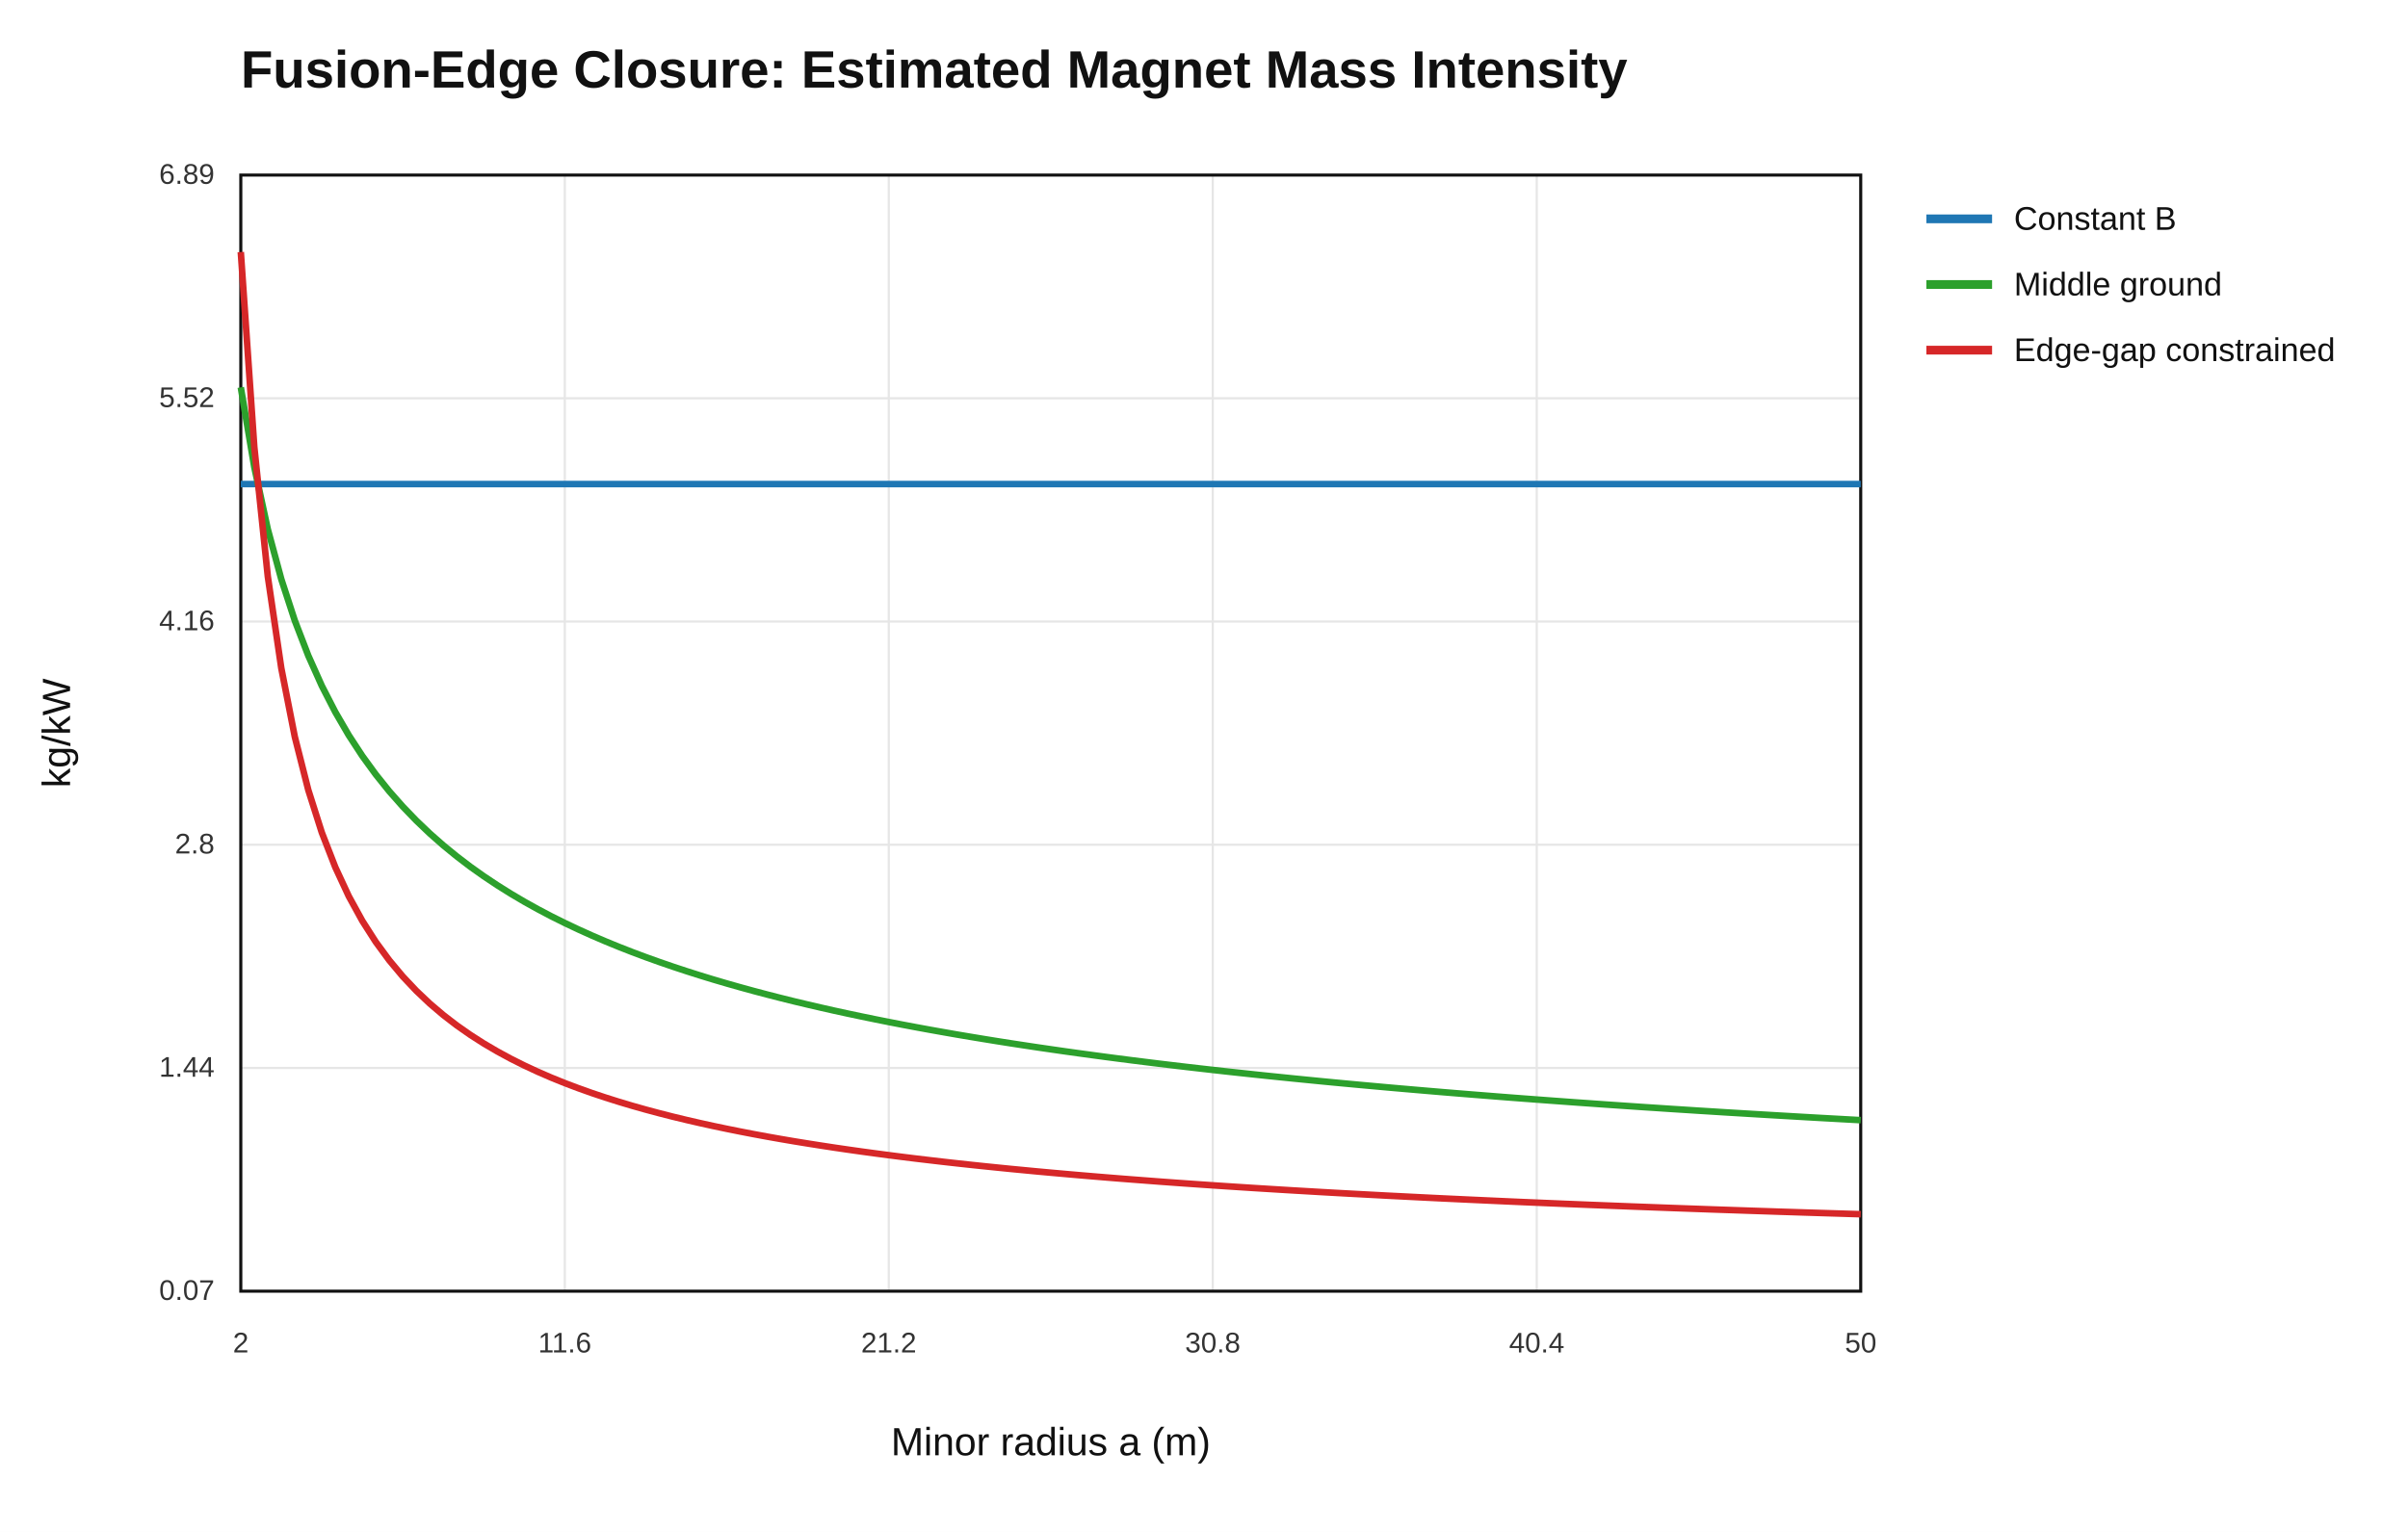
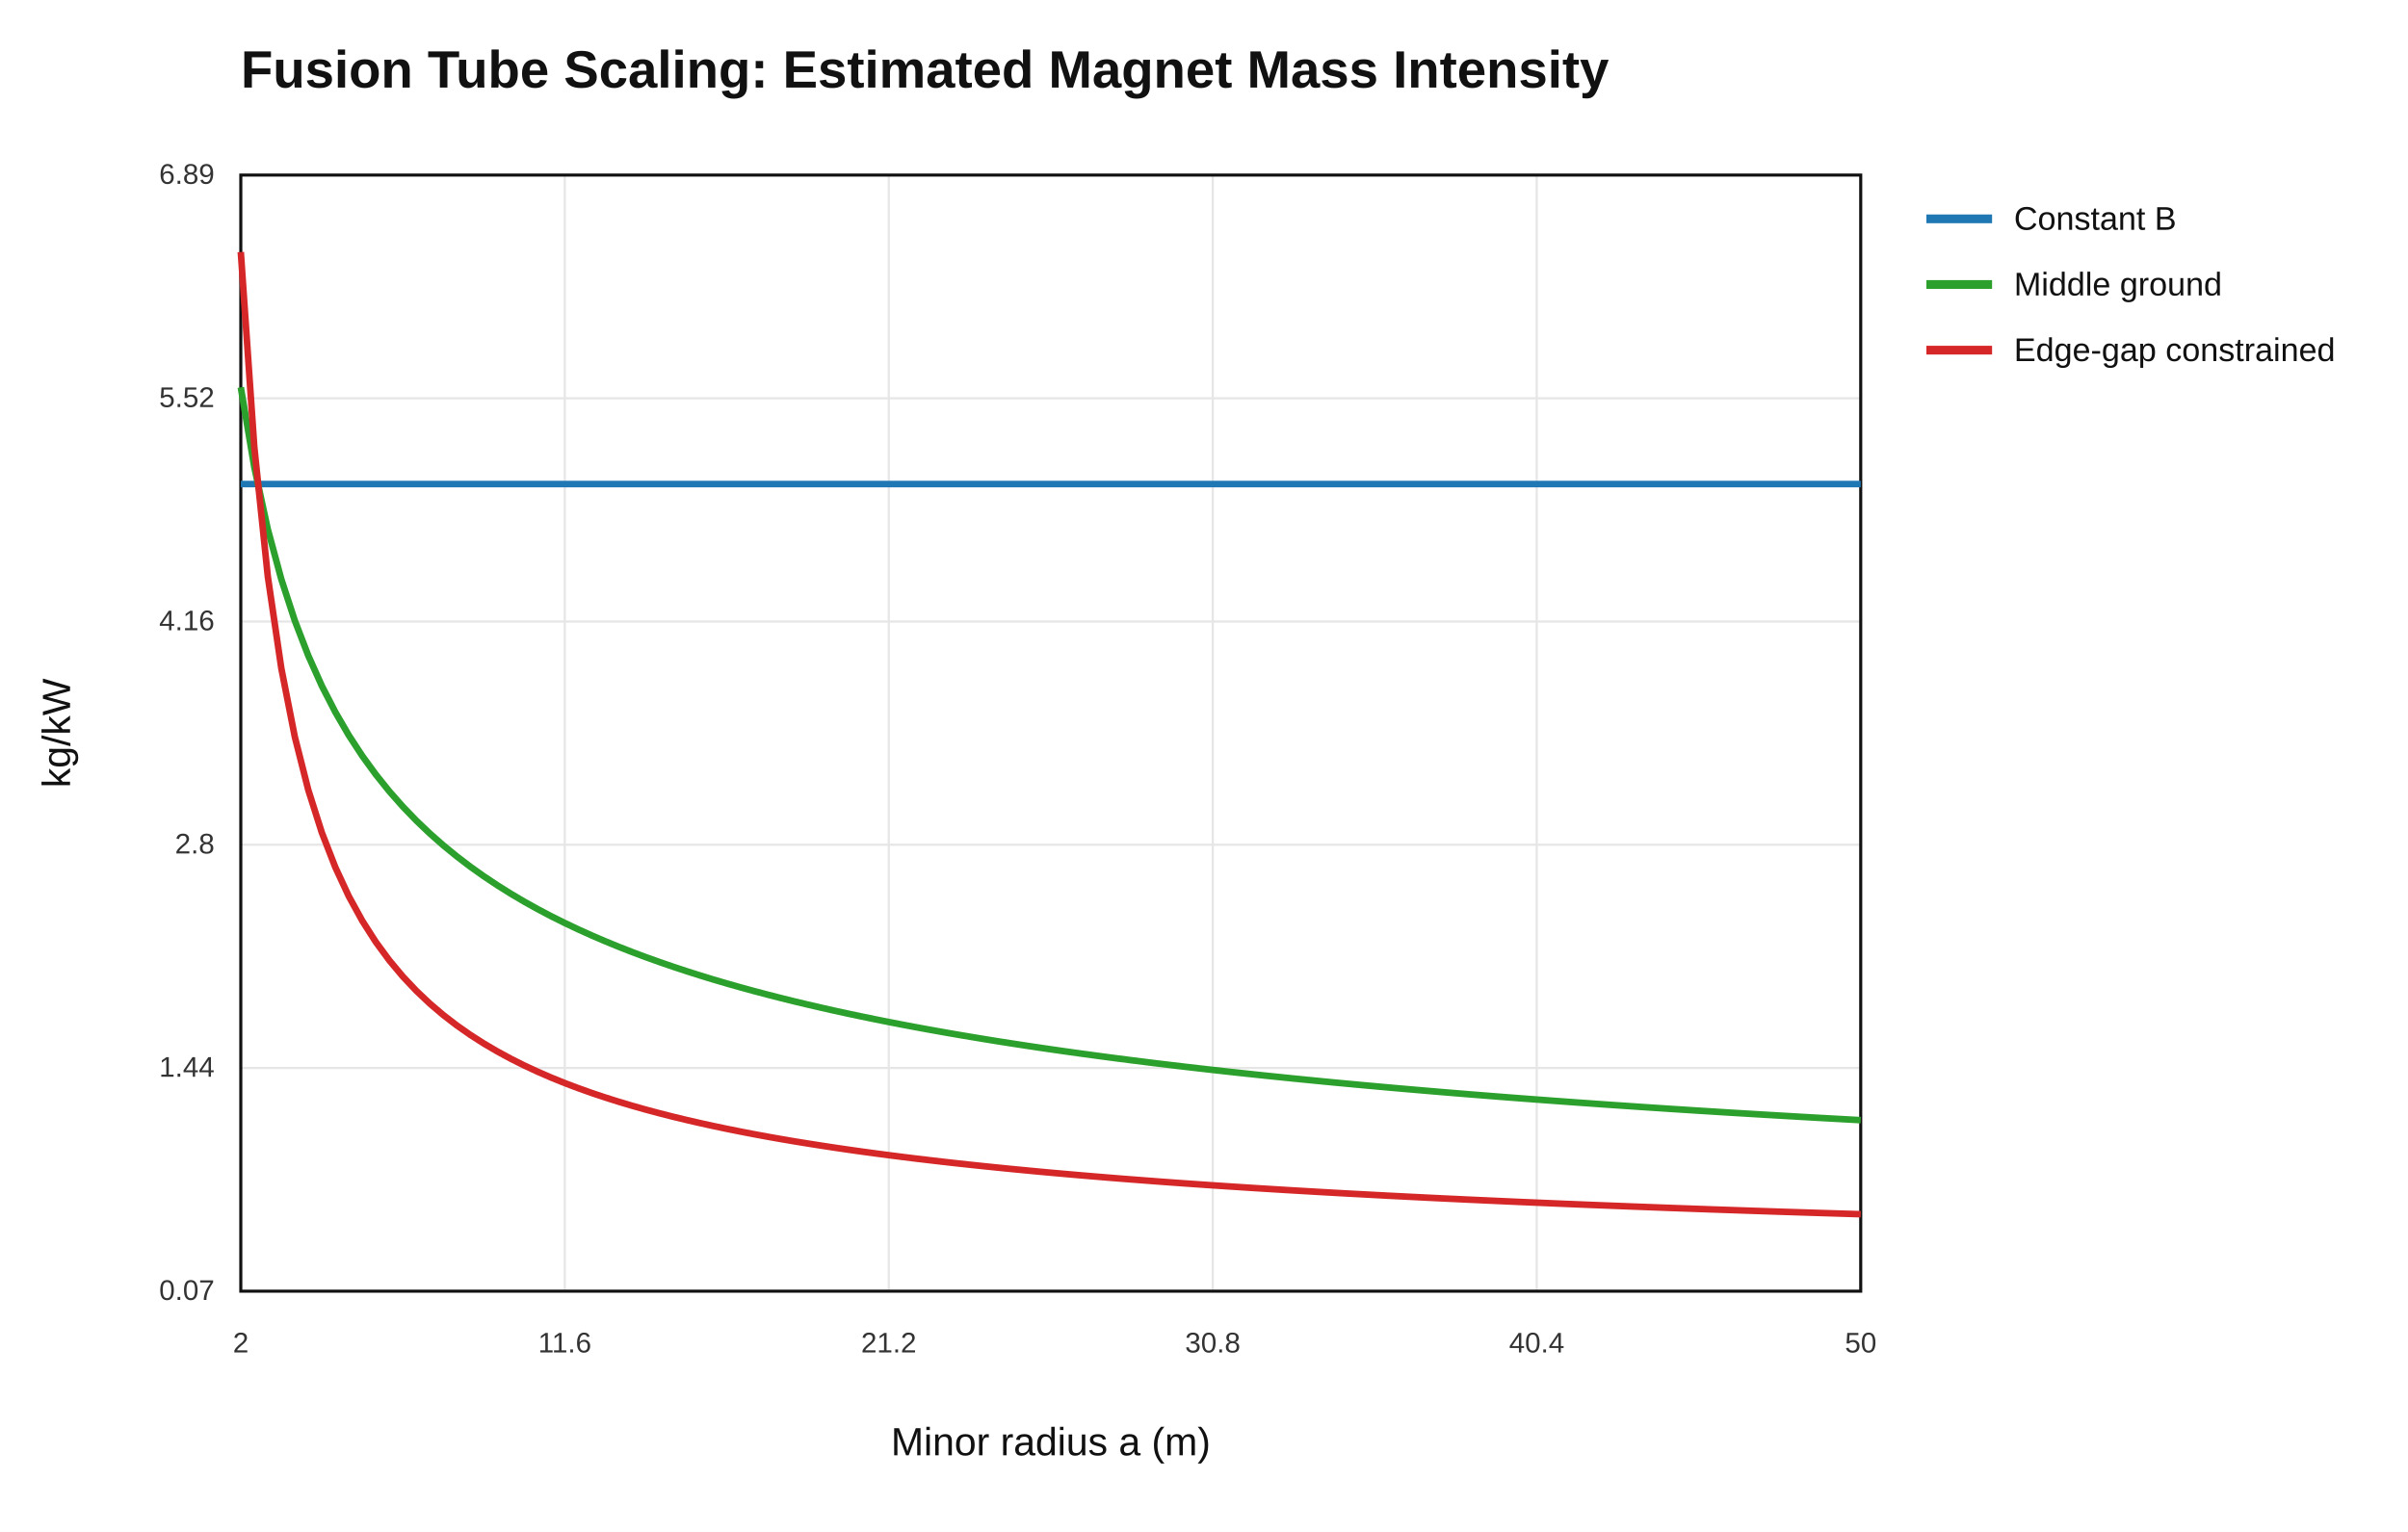
<svg xmlns="http://www.w3.org/2000/svg" width="1100" height="700" viewBox="0 0 1100 700">
  <rect width="100%" height="100%" fill="#ffffff" />
-   <text x="110" y="40" font-family="Arial, sans-serif" font-size="24" font-weight="700" fill="#111">Fusion-Edge Closure: Estimated Magnet Mass Intensity</text>
+   <text x="110" y="40" font-family="Arial, sans-serif" font-size="24" font-weight="700" fill="#111">Fusion Tube Scaling: Estimated Magnet Mass Intensity</text>
  <text x="480.0" y="665" text-anchor="middle" font-family="Arial, sans-serif" font-size="18" fill="#111">Minor radius a (m)</text>
  <text x="32" y="335.0" transform="rotate(-90 32 335.0)" text-anchor="middle" font-family="Arial, sans-serif" font-size="18" fill="#111">kg/kW</text>
  <line x1="110.00" y1="80" x2="110.00" y2="590" stroke="#e6e6e6" stroke-width="1" />
  <text x="110.00" y="618" text-anchor="middle" font-family="Arial, sans-serif" font-size="13" fill="#333">2</text>
  <line x1="258.00" y1="80" x2="258.00" y2="590" stroke="#e6e6e6" stroke-width="1" />
  <text x="258.00" y="618" text-anchor="middle" font-family="Arial, sans-serif" font-size="13" fill="#333">11.6</text>
  <line x1="406.00" y1="80" x2="406.00" y2="590" stroke="#e6e6e6" stroke-width="1" />
  <text x="406.00" y="618" text-anchor="middle" font-family="Arial, sans-serif" font-size="13" fill="#333">21.2</text>
  <line x1="554.00" y1="80" x2="554.00" y2="590" stroke="#e6e6e6" stroke-width="1" />
  <text x="554.00" y="618" text-anchor="middle" font-family="Arial, sans-serif" font-size="13" fill="#333">30.8</text>
  <line x1="702.00" y1="80" x2="702.00" y2="590" stroke="#e6e6e6" stroke-width="1" />
  <text x="702.00" y="618" text-anchor="middle" font-family="Arial, sans-serif" font-size="13" fill="#333">40.4</text>
  <line x1="850.00" y1="80" x2="850.00" y2="590" stroke="#e6e6e6" stroke-width="1" />
  <text x="850.00" y="618" text-anchor="middle" font-family="Arial, sans-serif" font-size="13" fill="#333">50</text>
  <line x1="110" y1="590.00" x2="850" y2="590.00" stroke="#e6e6e6" stroke-width="1" />
  <text x="98" y="594.00" text-anchor="end" font-family="Arial, sans-serif" font-size="13" fill="#333">0.07</text>
  <line x1="110" y1="488.00" x2="850" y2="488.00" stroke="#e6e6e6" stroke-width="1" />
  <text x="98" y="492.00" text-anchor="end" font-family="Arial, sans-serif" font-size="13" fill="#333">1.44</text>
  <line x1="110" y1="386.00" x2="850" y2="386.00" stroke="#e6e6e6" stroke-width="1" />
  <text x="98" y="390.00" text-anchor="end" font-family="Arial, sans-serif" font-size="13" fill="#333">2.8</text>
  <line x1="110" y1="284.00" x2="850" y2="284.00" stroke="#e6e6e6" stroke-width="1" />
  <text x="98" y="288.00" text-anchor="end" font-family="Arial, sans-serif" font-size="13" fill="#333">4.16</text>
  <line x1="110" y1="182.00" x2="850" y2="182.00" stroke="#e6e6e6" stroke-width="1" />
  <text x="98" y="186.00" text-anchor="end" font-family="Arial, sans-serif" font-size="13" fill="#333">5.52</text>
  <line x1="110" y1="80.00" x2="850" y2="80.00" stroke="#e6e6e6" stroke-width="1" />
  <text x="98" y="84.00" text-anchor="end" font-family="Arial, sans-serif" font-size="13" fill="#333">6.89</text>
  <rect x="110" y="80" width="740" height="510" fill="none" stroke="#111" stroke-width="1.4" />
  <polyline fill="none" stroke="#1f77b4" stroke-width="3" points="110.00,221.19 116.17,221.19 122.33,221.19 128.50,221.19 134.67,221.19 140.83,221.19 147.00,221.19 153.17,221.19 159.33,221.19 165.50,221.19 171.67,221.19 177.83,221.19 184.00,221.19 190.17,221.19 196.33,221.19 202.50,221.19 208.67,221.19 214.83,221.19 221.00,221.19 227.17,221.19 233.33,221.19 239.50,221.19 245.67,221.19 251.83,221.19 258.00,221.19 264.17,221.19 270.33,221.19 276.50,221.19 282.67,221.19 288.83,221.19 295.00,221.19 301.17,221.19 307.33,221.19 313.50,221.19 319.67,221.19 325.83,221.19 332.00,221.19 338.17,221.19 344.33,221.19 350.50,221.19 356.67,221.19 362.83,221.19 369.00,221.19 375.17,221.19 381.33,221.19 387.50,221.19 393.67,221.19 399.83,221.19 406.00,221.19 412.17,221.19 418.33,221.19 424.50,221.19 430.67,221.19 436.83,221.19 443.00,221.19 449.17,221.19 455.33,221.19 461.50,221.19 467.67,221.19 473.83,221.19 480.00,221.19 486.17,221.19 492.33,221.19 498.50,221.19 504.67,221.19 510.83,221.19 517.00,221.19 523.17,221.19 529.33,221.19 535.50,221.19 541.67,221.19 547.83,221.19 554.00,221.19 560.17,221.19 566.33,221.19 572.50,221.19 578.67,221.19 584.83,221.19 591.00,221.19 597.17,221.19 603.33,221.19 609.50,221.19 615.67,221.19 621.83,221.19 628.00,221.19 634.17,221.19 640.33,221.19 646.50,221.19 652.67,221.19 658.83,221.19 665.00,221.19 671.17,221.19 677.33,221.19 683.50,221.19 689.67,221.19 695.83,221.19 702.00,221.19 708.17,221.19 714.33,221.19 720.50,221.19 726.67,221.19 732.83,221.19 739.00,221.19 745.17,221.19 751.33,221.19 757.50,221.19 763.67,221.19 769.83,221.19 776.00,221.19 782.17,221.19 788.33,221.19 794.50,221.19 800.67,221.19 806.83,221.19 813.00,221.19 819.17,221.19 825.33,221.19 831.50,221.19 837.67,221.19 843.83,221.19 850.00,221.19" />
  <line x1="880" y1="100" x2="910" y2="100" stroke="#1f77b4" stroke-width="4" />
  <text x="920" y="105" font-family="Arial, sans-serif" font-size="15" fill="#111">Constant B</text>
  <polyline fill="none" stroke="#2ca02c" stroke-width="3" points="110.00,177.00 116.17,213.47 122.33,241.81 128.50,264.66 134.67,283.58 140.83,299.59 147.00,313.37 153.17,325.38 159.33,335.98 165.50,345.42 171.67,353.90 177.83,361.58 184.00,368.56 190.17,374.96 196.33,380.84 202.50,386.28 208.67,391.32 214.83,396.02 221.00,400.40 227.17,404.51 233.33,408.37 239.50,412.01 245.67,415.44 251.83,418.69 258.00,421.76 264.17,424.68 270.33,427.46 276.50,430.11 282.67,432.64 288.83,435.05 295.00,437.36 301.17,439.57 307.33,441.69 313.50,443.73 319.67,445.69 325.83,447.58 332.00,449.39 338.17,451.14 344.33,452.83 350.50,454.46 356.67,456.04 362.83,457.57 369.00,459.04 375.17,460.47 381.33,461.86 387.50,463.20 393.67,464.50 399.83,465.77 406.00,467.00 412.17,468.20 418.33,469.36 424.50,470.49 430.67,471.59 436.83,472.67 443.00,473.71 449.17,474.73 455.33,475.73 461.50,476.70 467.67,477.64 473.83,478.57 480.00,479.47 486.17,480.36 492.33,481.22 498.50,482.06 504.67,482.89 510.83,483.70 517.00,484.49 523.17,485.26 529.33,486.02 535.50,486.76 541.67,487.49 547.83,488.20 554.00,488.90 560.17,489.59 566.33,490.26 572.50,490.92 578.67,491.57 584.83,492.20 591.00,492.83 597.17,493.44 603.33,494.05 609.50,494.64 615.67,495.22 621.83,495.79 628.00,496.35 634.17,496.91 640.33,497.45 646.50,497.98 652.67,498.51 658.83,499.03 665.00,499.54 671.17,500.04 677.33,500.53 683.50,501.02 689.67,501.50 695.83,501.97 702.00,502.43 708.17,502.89 714.33,503.34 720.50,503.79 726.67,504.22 732.83,504.66 739.00,505.08 745.17,505.50 751.33,505.92 757.50,506.32 763.67,506.73 769.83,507.12 776.00,507.52 782.17,507.90 788.33,508.29 794.50,508.66 800.67,509.03 806.83,509.40 813.00,509.76 819.17,510.12 825.33,510.48 831.50,510.83 837.67,511.17 843.83,511.51 850.00,511.85" />
  <line x1="880" y1="130" x2="910" y2="130" stroke="#2ca02c" stroke-width="4" />
  <text x="920" y="135" font-family="Arial, sans-serif" font-size="15" fill="#111">Middle ground</text>
  <polyline fill="none" stroke="#d62728" stroke-width="3" points="110.00,115.17 116.17,204.27 122.33,263.36 128.50,305.33 134.67,336.67 140.83,360.98 147.00,380.40 153.17,396.28 159.33,409.54 165.50,420.77 171.67,430.43 177.83,438.82 184.00,446.20 190.17,452.73 196.33,458.57 202.50,463.81 208.67,468.56 214.83,472.87 221.00,476.82 227.17,480.44 233.33,483.78 239.50,486.87 245.67,489.74 251.83,492.41 258.00,494.91 264.17,497.24 270.33,499.44 276.50,501.50 282.67,503.45 288.83,505.29 295.00,507.03 301.17,508.68 307.33,510.25 313.50,511.74 319.67,513.16 325.83,514.52 332.00,515.81 338.17,517.05 344.33,518.24 350.50,519.38 356.67,520.47 362.83,521.52 369.00,522.52 375.17,523.49 381.33,524.43 387.50,525.33 393.67,526.20 399.83,527.04 406.00,527.85 412.17,528.64 418.33,529.40 424.50,530.13 430.67,530.85 436.83,531.54 443.00,532.21 449.17,532.86 455.33,533.49 461.50,534.11 467.67,534.70 473.83,535.29 480.00,535.85 486.17,536.40 492.33,536.94 498.50,537.46 504.67,537.97 510.83,538.47 517.00,538.95 523.17,539.42 529.33,539.89 535.50,540.34 541.67,540.78 547.83,541.21 554.00,541.63 560.17,542.04 566.33,542.44 572.50,542.84 578.67,543.22 584.83,543.60 591.00,543.97 597.17,544.33 603.33,544.69 609.50,545.04 615.67,545.38 621.83,545.71 628.00,546.04 634.17,546.37 640.33,546.68 646.50,546.99 652.67,547.30 658.83,547.60 665.00,547.89 671.17,548.18 677.33,548.46 683.50,548.74 689.67,549.02 695.83,549.29 702.00,549.55 708.17,549.81 714.33,550.07 720.50,550.32 726.67,550.57 732.83,550.81 739.00,551.05 745.17,551.29 751.33,551.52 757.50,551.75 763.67,551.98 769.83,552.20 776.00,552.42 782.17,552.64 788.33,552.85 794.50,553.06 800.67,553.27 806.83,553.47 813.00,553.68 819.17,553.87 825.33,554.07 831.50,554.26 837.67,554.45 843.83,554.64 850.00,554.83" />
  <line x1="880" y1="160" x2="910" y2="160" stroke="#d62728" stroke-width="4" />
  <text x="920" y="165" font-family="Arial, sans-serif" font-size="15" fill="#111">Edge-gap constrained</text>
</svg>
